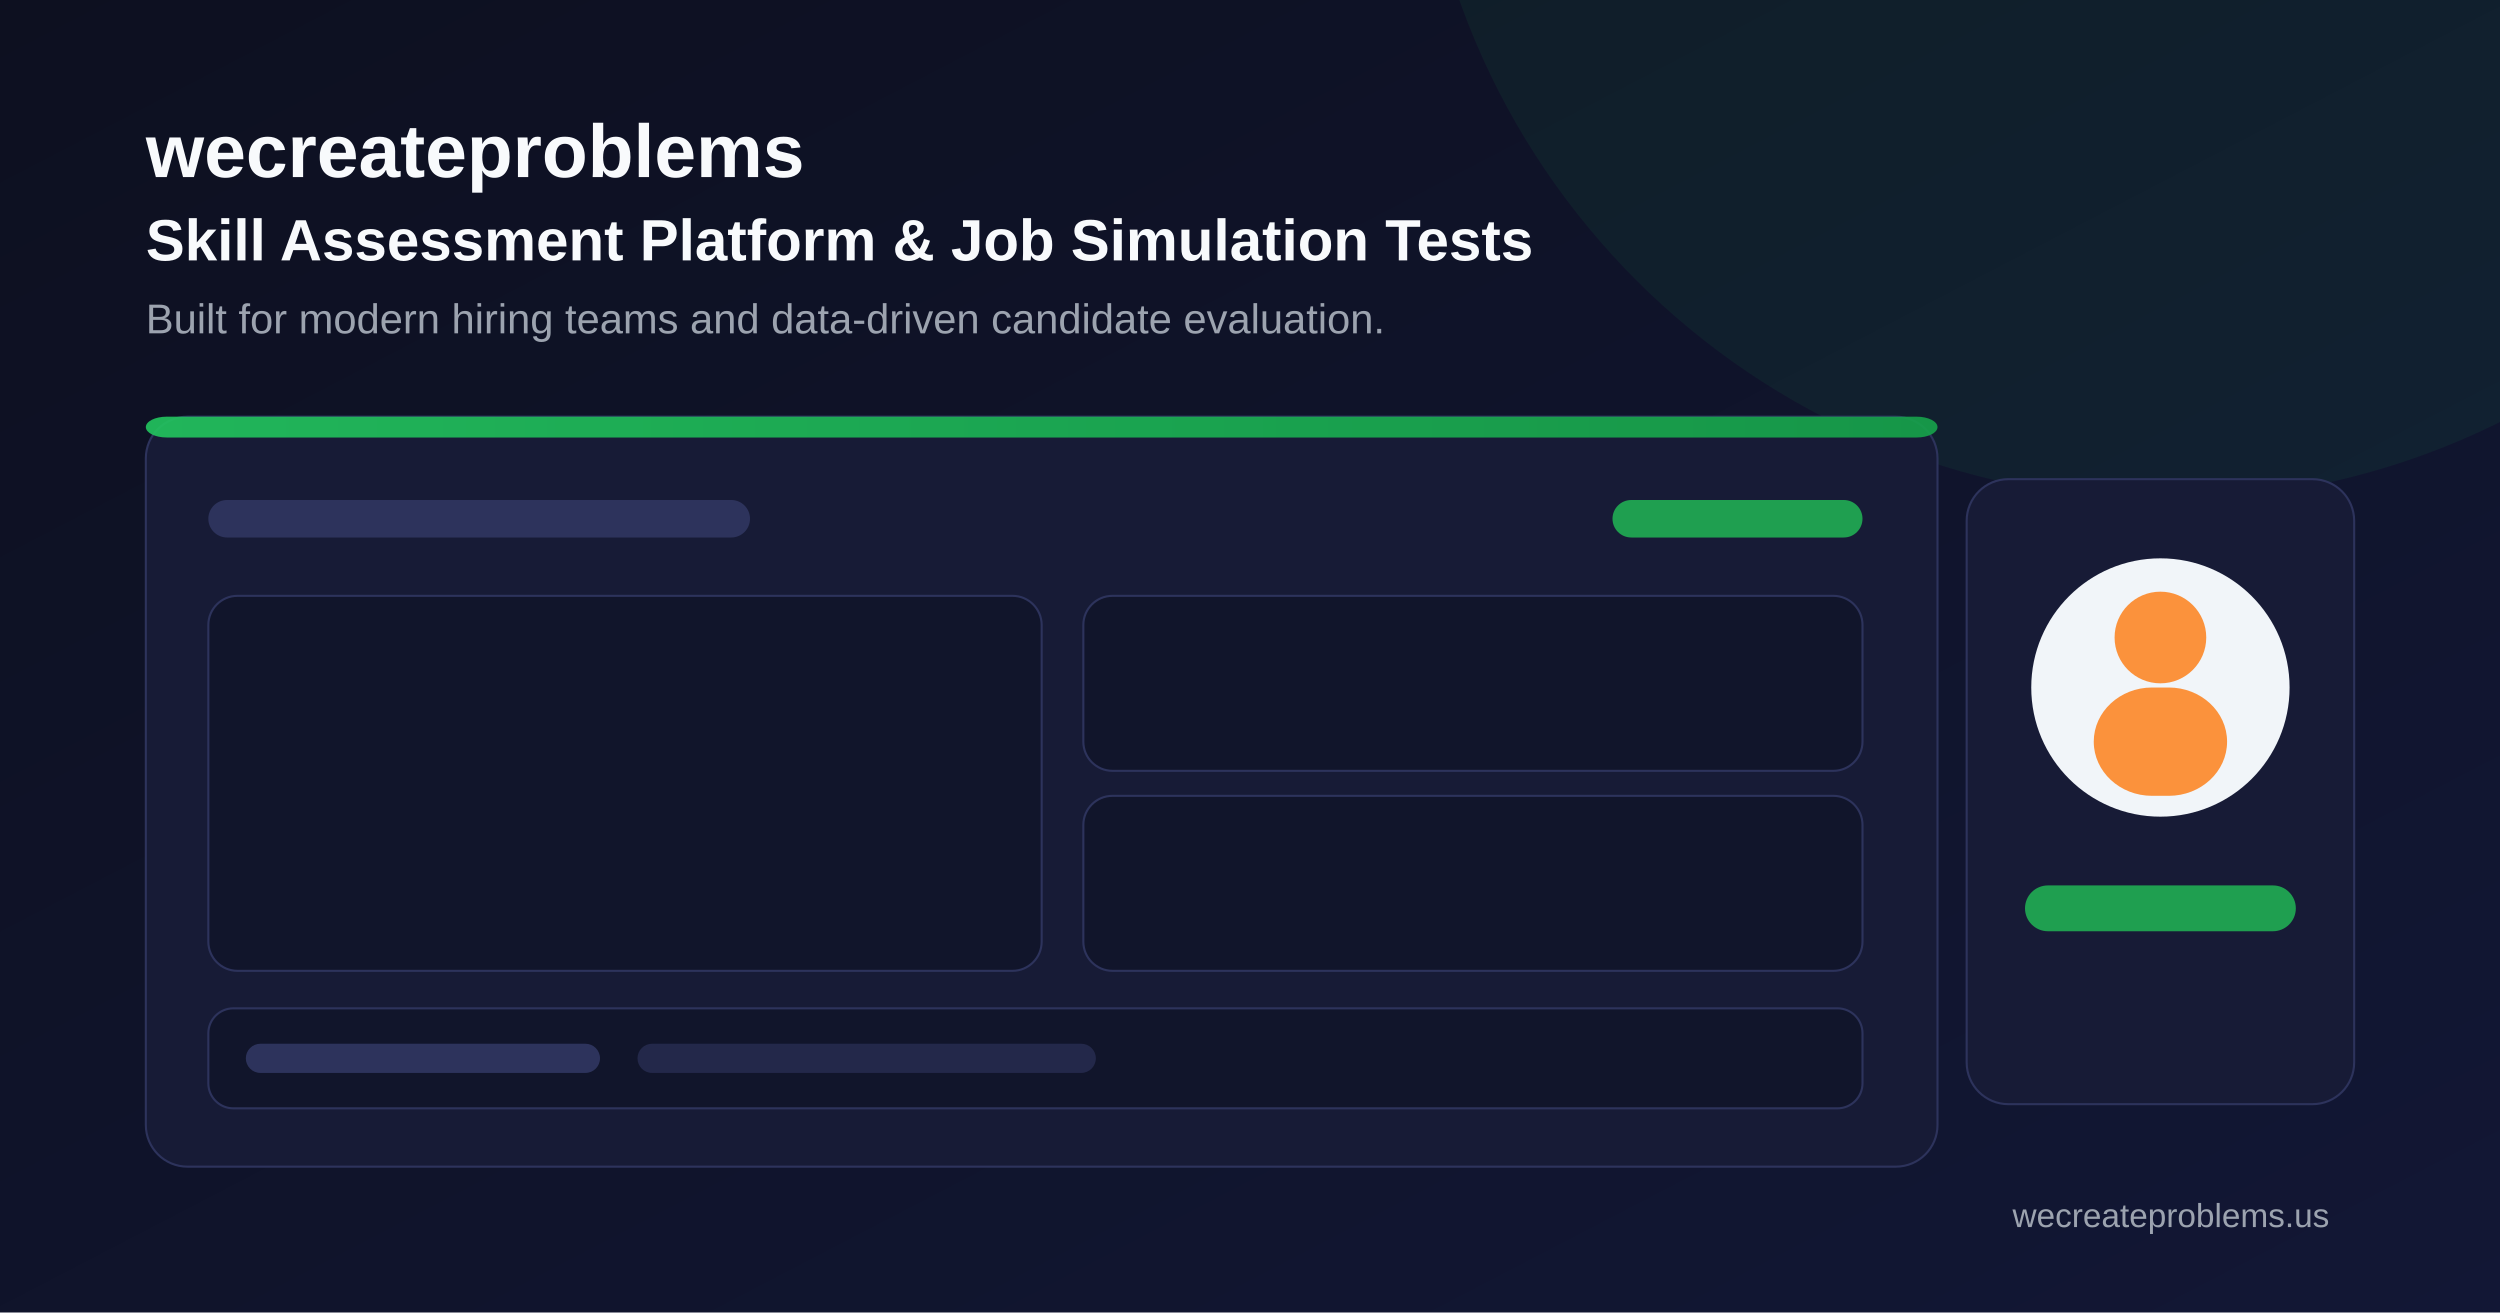
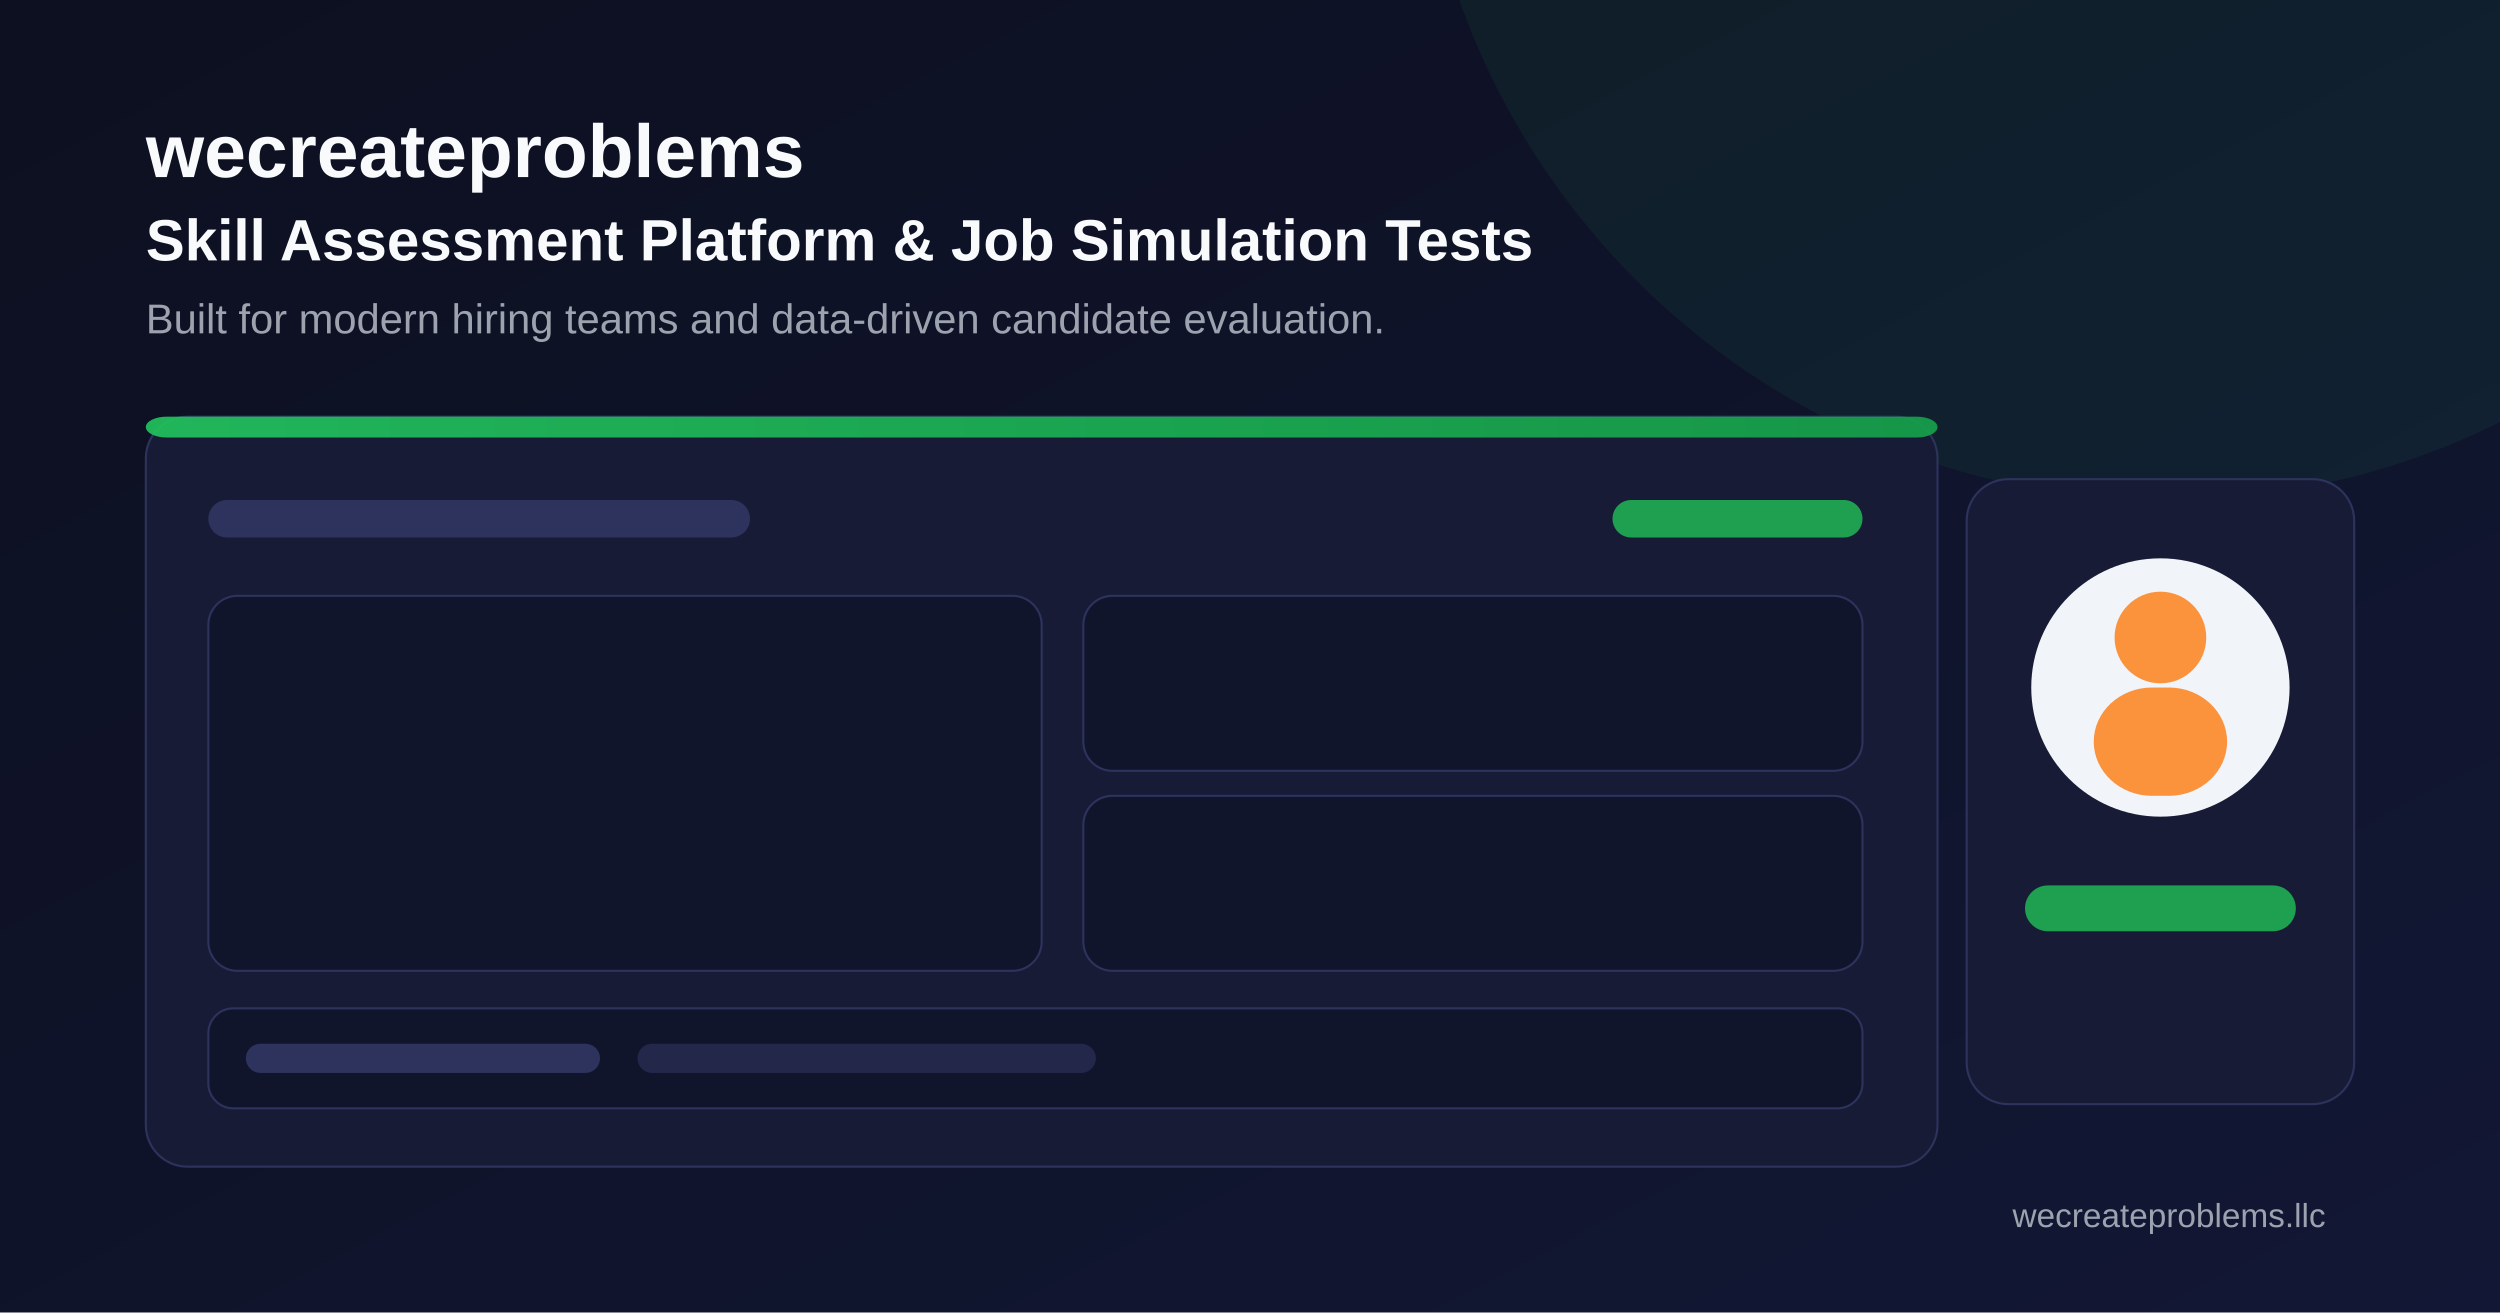
<svg xmlns="http://www.w3.org/2000/svg" width="1200" height="630" viewBox="0 0 1200 630" role="img" aria-label="wecreateproblems dashboard preview">
  <defs>
    <linearGradient id="bg" x1="0" y1="0" x2="1" y2="1">
      <stop offset="0%" stop-color="#0d1020" />
      <stop offset="100%" stop-color="#121735" />
    </linearGradient>
    <linearGradient id="accent" x1="0" y1="0" x2="1" y2="0">
      <stop offset="0%" stop-color="#22c55e" />
      <stop offset="100%" stop-color="#16a34a" />
    </linearGradient>
  </defs>
  <rect width="1200" height="630" fill="url(#bg)" />
  <circle cx="1040" cy="-120" r="360" fill="#22c55e" opacity="0.07" />
  <text x="70" y="85" font-family="DM Sans, Segoe UI, Arial, sans-serif" font-size="36" font-weight="700" fill="#f8fafc">wecreateproblems</text>
  <text x="70" y="125" font-family="DM Sans, Segoe UI, Arial, sans-serif" font-size="28" font-weight="700" fill="#f8fafc">Skill Assessment Platform &amp; Job Simulation Tests</text>
  <text x="70" y="160" font-family="DM Sans, Segoe UI, Arial, sans-serif" font-size="20" fill="#9ca3af">Built for modern hiring teams and data-driven candidate evaluation.</text>
  <rect x="70" y="200" width="860" height="360" rx="20" fill="#171b36" stroke="#2d335c" />
  <rect x="70" y="200" width="860" height="10" rx="10" fill="url(#accent)" opacity="0.9" />
  <rect x="100" y="240" width="260" height="18" rx="9" fill="#2d335c" />
  <rect x="774" y="240" width="120" height="18" rx="9" fill="#1f9f50" />
  <rect x="100" y="286" width="400" height="180" rx="14" fill="#11152b" stroke="#2d335c" />
  <rect x="520" y="286" width="374" height="84" rx="14" fill="#11152b" stroke="#2d335c" />
  <rect x="520" y="382" width="374" height="84" rx="14" fill="#11152b" stroke="#2d335c" />
  <rect x="100" y="484" width="794" height="48" rx="12" fill="#11152b" stroke="#2d335c" />
  <rect x="118" y="501" width="170" height="14" rx="7" fill="#2d335c" />
  <rect x="306" y="501" width="220" height="14" rx="7" fill="#23284a" />
  <rect x="944" y="230" width="186" height="300" rx="20" fill="#171b36" stroke="#2d335c" />
  <circle cx="1037" cy="330" r="62" fill="#f1f5f9" />
  <circle cx="1037" cy="306" r="22" fill="#fb923c" />
  <rect x="1005" y="330" width="64" height="52" rx="28" fill="#fb923c" />
  <rect x="972" y="425" width="130" height="22" rx="11" fill="#1f9f50" />
-   <text x="966" y="589" font-family="DM Sans, Segoe UI, Arial, sans-serif" font-size="16" fill="#9ca3af">wecreateproblems.us</text>
+   <text x="966" y="589" font-family="DM Sans, Segoe UI, Arial, sans-serif" font-size="16" fill="#9ca3af">wecreateproblems.llc</text>
</svg>
